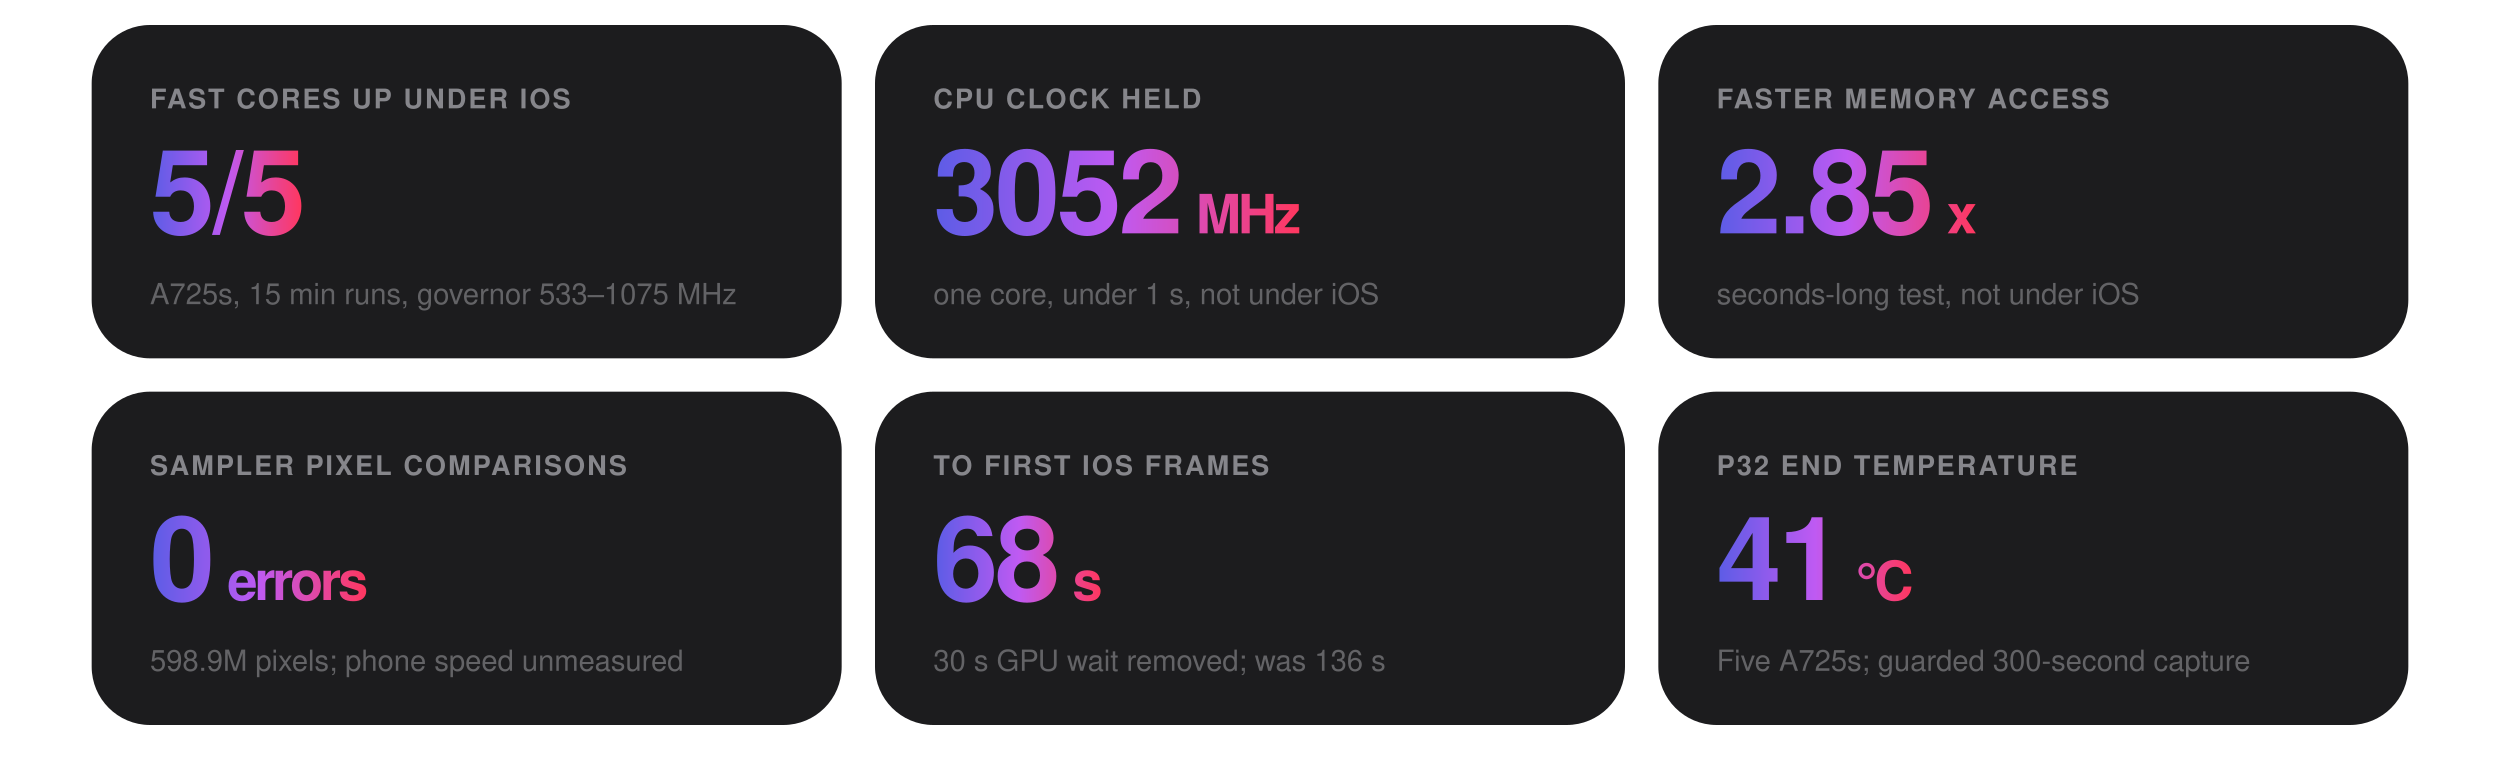
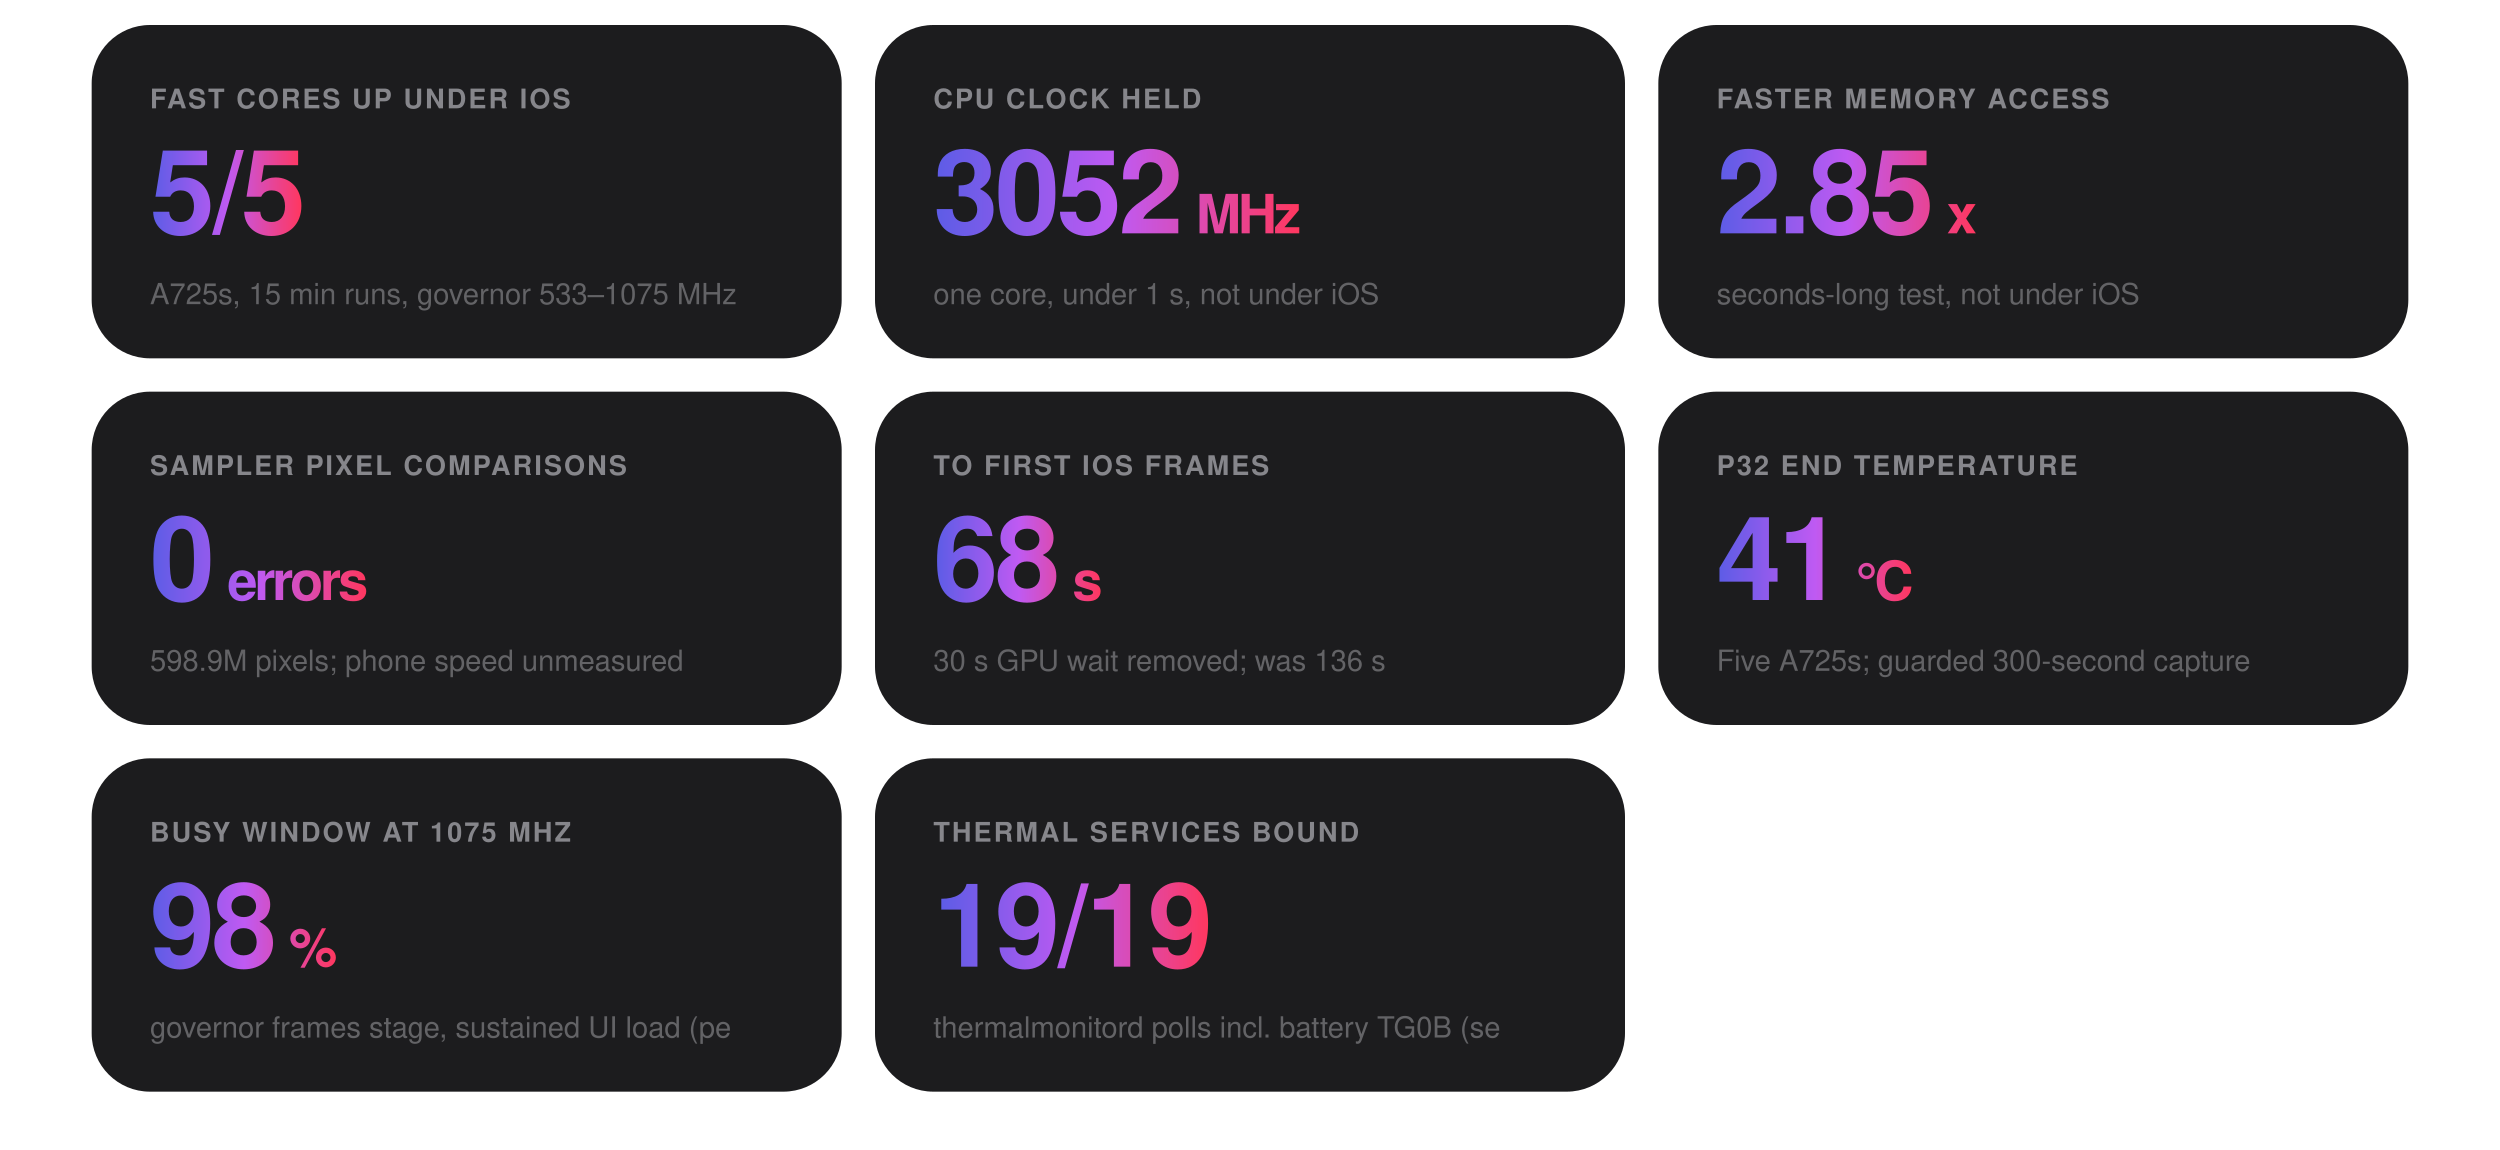
- <svg xmlns="http://www.w3.org/2000/svg" viewBox="0 0 1200 376" role="img" aria-label="Measured on the phone">
+ <svg xmlns="http://www.w3.org/2000/svg" viewBox="0 0 1200 552" role="img" aria-label="Measured on the phone">
  <defs>
    <linearGradient id="g" x1="0" y1="0" x2="1" y2="0">
      <stop offset="0" stop-color="#5e5ce6" />
      <stop offset=".5" stop-color="#bf5af2" />
      <stop offset="1" stop-color="#ff375f" />
    </linearGradient>
  </defs>
  <g>
    <animate attributeName="opacity" values="0;0;1" keyTimes="0;0.100;1" calcMode="spline" keySplines="0 0 1 1;.2 .8 .2 1" dur="1.00s" fill="freeze" />
    <animateTransform attributeName="transform" type="translate" values="0 22;0 22;0 0" keyTimes="0;0.100;1" calcMode="spline" keySplines="0 0 1 1;.2 .8 .2 1" dur="1.00s" fill="freeze" />
    <rect x="44.0" y="12" width="360" height="160" rx="28" fill="#1c1c1e" />
    <text font-family="-apple-system,BlinkMacSystemFont,'SF Pro Display','Helvetica Neue',Helvetica,Arial,sans-serif" x="72.0" y="52" font-size="13" font-weight="600" letter-spacing="1" fill="#86868b">FAST CORES UP UNDER IOS</text>
    <text font-family="-apple-system,BlinkMacSystemFont,'SF Pro Display','Helvetica Neue',Helvetica,Arial,sans-serif" x="72.0" y="112" font-size="56" font-weight="700" letter-spacing="-1.5" fill="url(#g)">5/5</text>
    <text font-family="-apple-system,BlinkMacSystemFont,'SF Pro Display','Helvetica Neue',Helvetica,Arial,sans-serif" x="72.0" y="146" font-size="14" fill="#636366">A725s, 15 min runs, governor 533–1075 MHz</text>
  </g>
  <g>
    <animate attributeName="opacity" values="0;0;1" keyTimes="0;0.182;1" calcMode="spline" keySplines="0 0 1 1;.2 .8 .2 1" dur="1.10s" fill="freeze" />
    <animateTransform attributeName="transform" type="translate" values="0 22;0 22;0 0" keyTimes="0;0.182;1" calcMode="spline" keySplines="0 0 1 1;.2 .8 .2 1" dur="1.10s" fill="freeze" />
    <rect x="420.0" y="12" width="360" height="160" rx="28" fill="#1c1c1e" />
    <text font-family="-apple-system,BlinkMacSystemFont,'SF Pro Display','Helvetica Neue',Helvetica,Arial,sans-serif" x="448.0" y="52" font-size="13" font-weight="600" letter-spacing="1" fill="#86868b">CPU CLOCK HELD</text>
    <text font-family="-apple-system,BlinkMacSystemFont,'SF Pro Display','Helvetica Neue',Helvetica,Arial,sans-serif" x="448.0" y="112" font-size="56" font-weight="700" letter-spacing="-1.5" fill="url(#g)">3052<tspan font-size="26" font-weight="600" dx="6">MHz</tspan>
    </text>
    <text font-family="-apple-system,BlinkMacSystemFont,'SF Pro Display','Helvetica Neue',Helvetica,Arial,sans-serif" x="448.0" y="146" font-size="14" fill="#636366">one core, under 1 s, not under iOS</text>
  </g>
  <g>
    <animate attributeName="opacity" values="0;0;1" keyTimes="0;0.250;1" calcMode="spline" keySplines="0 0 1 1;.2 .8 .2 1" dur="1.20s" fill="freeze" />
    <animateTransform attributeName="transform" type="translate" values="0 22;0 22;0 0" keyTimes="0;0.250;1" calcMode="spline" keySplines="0 0 1 1;.2 .8 .2 1" dur="1.20s" fill="freeze" />
    <rect x="796.0" y="12" width="360" height="160" rx="28" fill="#1c1c1e" />
    <text font-family="-apple-system,BlinkMacSystemFont,'SF Pro Display','Helvetica Neue',Helvetica,Arial,sans-serif" x="824.0" y="52" font-size="13" font-weight="600" letter-spacing="1" fill="#86868b">FASTER MEMORY ACCESS</text>
    <text font-family="-apple-system,BlinkMacSystemFont,'SF Pro Display','Helvetica Neue',Helvetica,Arial,sans-serif" x="824.0" y="112" font-size="56" font-weight="700" letter-spacing="-1.5" fill="url(#g)">2.85<tspan font-size="26" font-weight="600" dx="6">x</tspan>
    </text>
    <text font-family="-apple-system,BlinkMacSystemFont,'SF Pro Display','Helvetica Neue',Helvetica,Arial,sans-serif" x="824.0" y="146" font-size="14" fill="#636366">seconds-long test, not under iOS</text>
  </g>
  <g>
    <animate attributeName="opacity" values="0;0;1" keyTimes="0;0.308;1" calcMode="spline" keySplines="0 0 1 1;.2 .8 .2 1" dur="1.30s" fill="freeze" />
    <animateTransform attributeName="transform" type="translate" values="0 22;0 22;0 0" keyTimes="0;0.308;1" calcMode="spline" keySplines="0 0 1 1;.2 .8 .2 1" dur="1.30s" fill="freeze" />
    <rect x="44.0" y="188" width="360" height="160" rx="28" fill="#1c1c1e" />
    <text font-family="-apple-system,BlinkMacSystemFont,'SF Pro Display','Helvetica Neue',Helvetica,Arial,sans-serif" x="72.0" y="228" font-size="13" font-weight="600" letter-spacing="1" fill="#86868b">SAMPLER PIXEL COMPARISONS</text>
    <text font-family="-apple-system,BlinkMacSystemFont,'SF Pro Display','Helvetica Neue',Helvetica,Arial,sans-serif" x="72.0" y="288" font-size="56" font-weight="700" letter-spacing="-1.5" fill="url(#g)">0<tspan font-size="26" font-weight="600" dx="6">errors</tspan>
    </text>
    <text font-family="-apple-system,BlinkMacSystemFont,'SF Pro Display','Helvetica Neue',Helvetica,Arial,sans-serif" x="72.0" y="322" font-size="14" fill="#636366">598.9M pixels; phone speed unmeasured</text>
  </g>
  <g>
    <animate attributeName="opacity" values="0;0;1" keyTimes="0;0.357;1" calcMode="spline" keySplines="0 0 1 1;.2 .8 .2 1" dur="1.40s" fill="freeze" />
    <animateTransform attributeName="transform" type="translate" values="0 22;0 22;0 0" keyTimes="0;0.357;1" calcMode="spline" keySplines="0 0 1 1;.2 .8 .2 1" dur="1.40s" fill="freeze" />
    <rect x="420.0" y="188" width="360" height="160" rx="28" fill="#1c1c1e" />
    <text font-family="-apple-system,BlinkMacSystemFont,'SF Pro Display','Helvetica Neue',Helvetica,Arial,sans-serif" x="448.0" y="228" font-size="13" font-weight="600" letter-spacing="1" fill="#86868b">TO FIRST IOS FRAMES</text>
    <text font-family="-apple-system,BlinkMacSystemFont,'SF Pro Display','Helvetica Neue',Helvetica,Arial,sans-serif" x="448.0" y="288" font-size="56" font-weight="700" letter-spacing="-1.5" fill="url(#g)">68<tspan font-size="26" font-weight="600" dx="6">s</tspan>
    </text>
    <text font-family="-apple-system,BlinkMacSystemFont,'SF Pro Display','Helvetica Neue',Helvetica,Arial,sans-serif" x="448.0" y="322" font-size="14" fill="#636366">30 s GPU wait removed; was 136 s</text>
  </g>
  <g>
    <animate attributeName="opacity" values="0;0;1" keyTimes="0;0.400;1" calcMode="spline" keySplines="0 0 1 1;.2 .8 .2 1" dur="1.50s" fill="freeze" />
    <animateTransform attributeName="transform" type="translate" values="0 22;0 22;0 0" keyTimes="0;0.400;1" calcMode="spline" keySplines="0 0 1 1;.2 .8 .2 1" dur="1.50s" fill="freeze" />
    <rect x="796.0" y="188" width="360" height="160" rx="28" fill="#1c1c1e" />
    <text font-family="-apple-system,BlinkMacSystemFont,'SF Pro Display','Helvetica Neue',Helvetica,Arial,sans-serif" x="824.0" y="228" font-size="13" font-weight="600" letter-spacing="1" fill="#86868b">P32 END TEMPERATURE</text>
    <text font-family="-apple-system,BlinkMacSystemFont,'SF Pro Display','Helvetica Neue',Helvetica,Arial,sans-serif" x="824.0" y="288" font-size="56" font-weight="700" letter-spacing="-1.5" fill="url(#g)">41<tspan font-size="26" font-weight="600" dx="6">°C</tspan>
    </text>
    <text font-family="-apple-system,BlinkMacSystemFont,'SF Pro Display','Helvetica Neue',Helvetica,Arial,sans-serif" x="824.0" y="322" font-size="14" fill="#636366">Five A725s; guarded 300-second capture</text>
  </g>
+   <g>
+     <animate attributeName="opacity" values="0;0;1" keyTimes="0;0.438;1" calcMode="spline" keySplines="0 0 1 1;.2 .8 .2 1" dur="1.60s" fill="freeze" />
+     <animateTransform attributeName="transform" type="translate" values="0 22;0 22;0 0" keyTimes="0;0.438;1" calcMode="spline" keySplines="0 0 1 1;.2 .8 .2 1" dur="1.60s" fill="freeze" />
+     <rect x="44.0" y="364" width="360" height="160" rx="28" fill="#1c1c1e" />
+     <text font-family="-apple-system,BlinkMacSystemFont,'SF Pro Display','Helvetica Neue',Helvetica,Arial,sans-serif" x="72.0" y="404" font-size="13" font-weight="600" letter-spacing="1" fill="#86868b">BUSY WINDOW AT 1075 MHZ</text>
+     <text font-family="-apple-system,BlinkMacSystemFont,'SF Pro Display','Helvetica Neue',Helvetica,Arial,sans-serif" x="72.0" y="464" font-size="56" font-weight="700" letter-spacing="-1.5" fill="url(#g)">98<tspan font-size="26" font-weight="600" dx="6">%</tspan>
+     </text>
+     <text font-family="-apple-system,BlinkMacSystemFont,'SF Pro Display','Helvetica Neue',Helvetica,Arial,sans-serif" x="72.0" y="498" font-size="14" fill="#636366">governor frames stage, sustained UI load (pe</text>
+   </g>
+   <g>
+     <animate attributeName="opacity" values="0;0;1" keyTimes="0;0.471;1" calcMode="spline" keySplines="0 0 1 1;.2 .8 .2 1" dur="1.70s" fill="freeze" />
+     <animateTransform attributeName="transform" type="translate" values="0 22;0 22;0 0" keyTimes="0;0.471;1" calcMode="spline" keySplines="0 0 1 1;.2 .8 .2 1" dur="1.70s" fill="freeze" />
+     <rect x="420.0" y="364" width="360" height="160" rx="28" fill="#1c1c1e" />
+     <text font-family="-apple-system,BlinkMacSystemFont,'SF Pro Display','Helvetica Neue',Helvetica,Arial,sans-serif" x="448.0" y="404" font-size="13" font-weight="600" letter-spacing="1" fill="#86868b">THERMAL SERVICES BOUND</text>
+     <text font-family="-apple-system,BlinkMacSystemFont,'SF Pro Display','Helvetica Neue',Helvetica,Arial,sans-serif" x="448.0" y="464" font-size="56" font-weight="700" letter-spacing="-1.5" fill="url(#g)">19/19</text>
+     <text font-family="-apple-system,BlinkMacSystemFont,'SF Pro Display','Helvetica Neue',Helvetica,Arial,sans-serif" x="448.0" y="498" font-size="14" fill="#636366">thermalmonitord polls incl. battery TG0B (se</text>
+   </g>
</svg>
